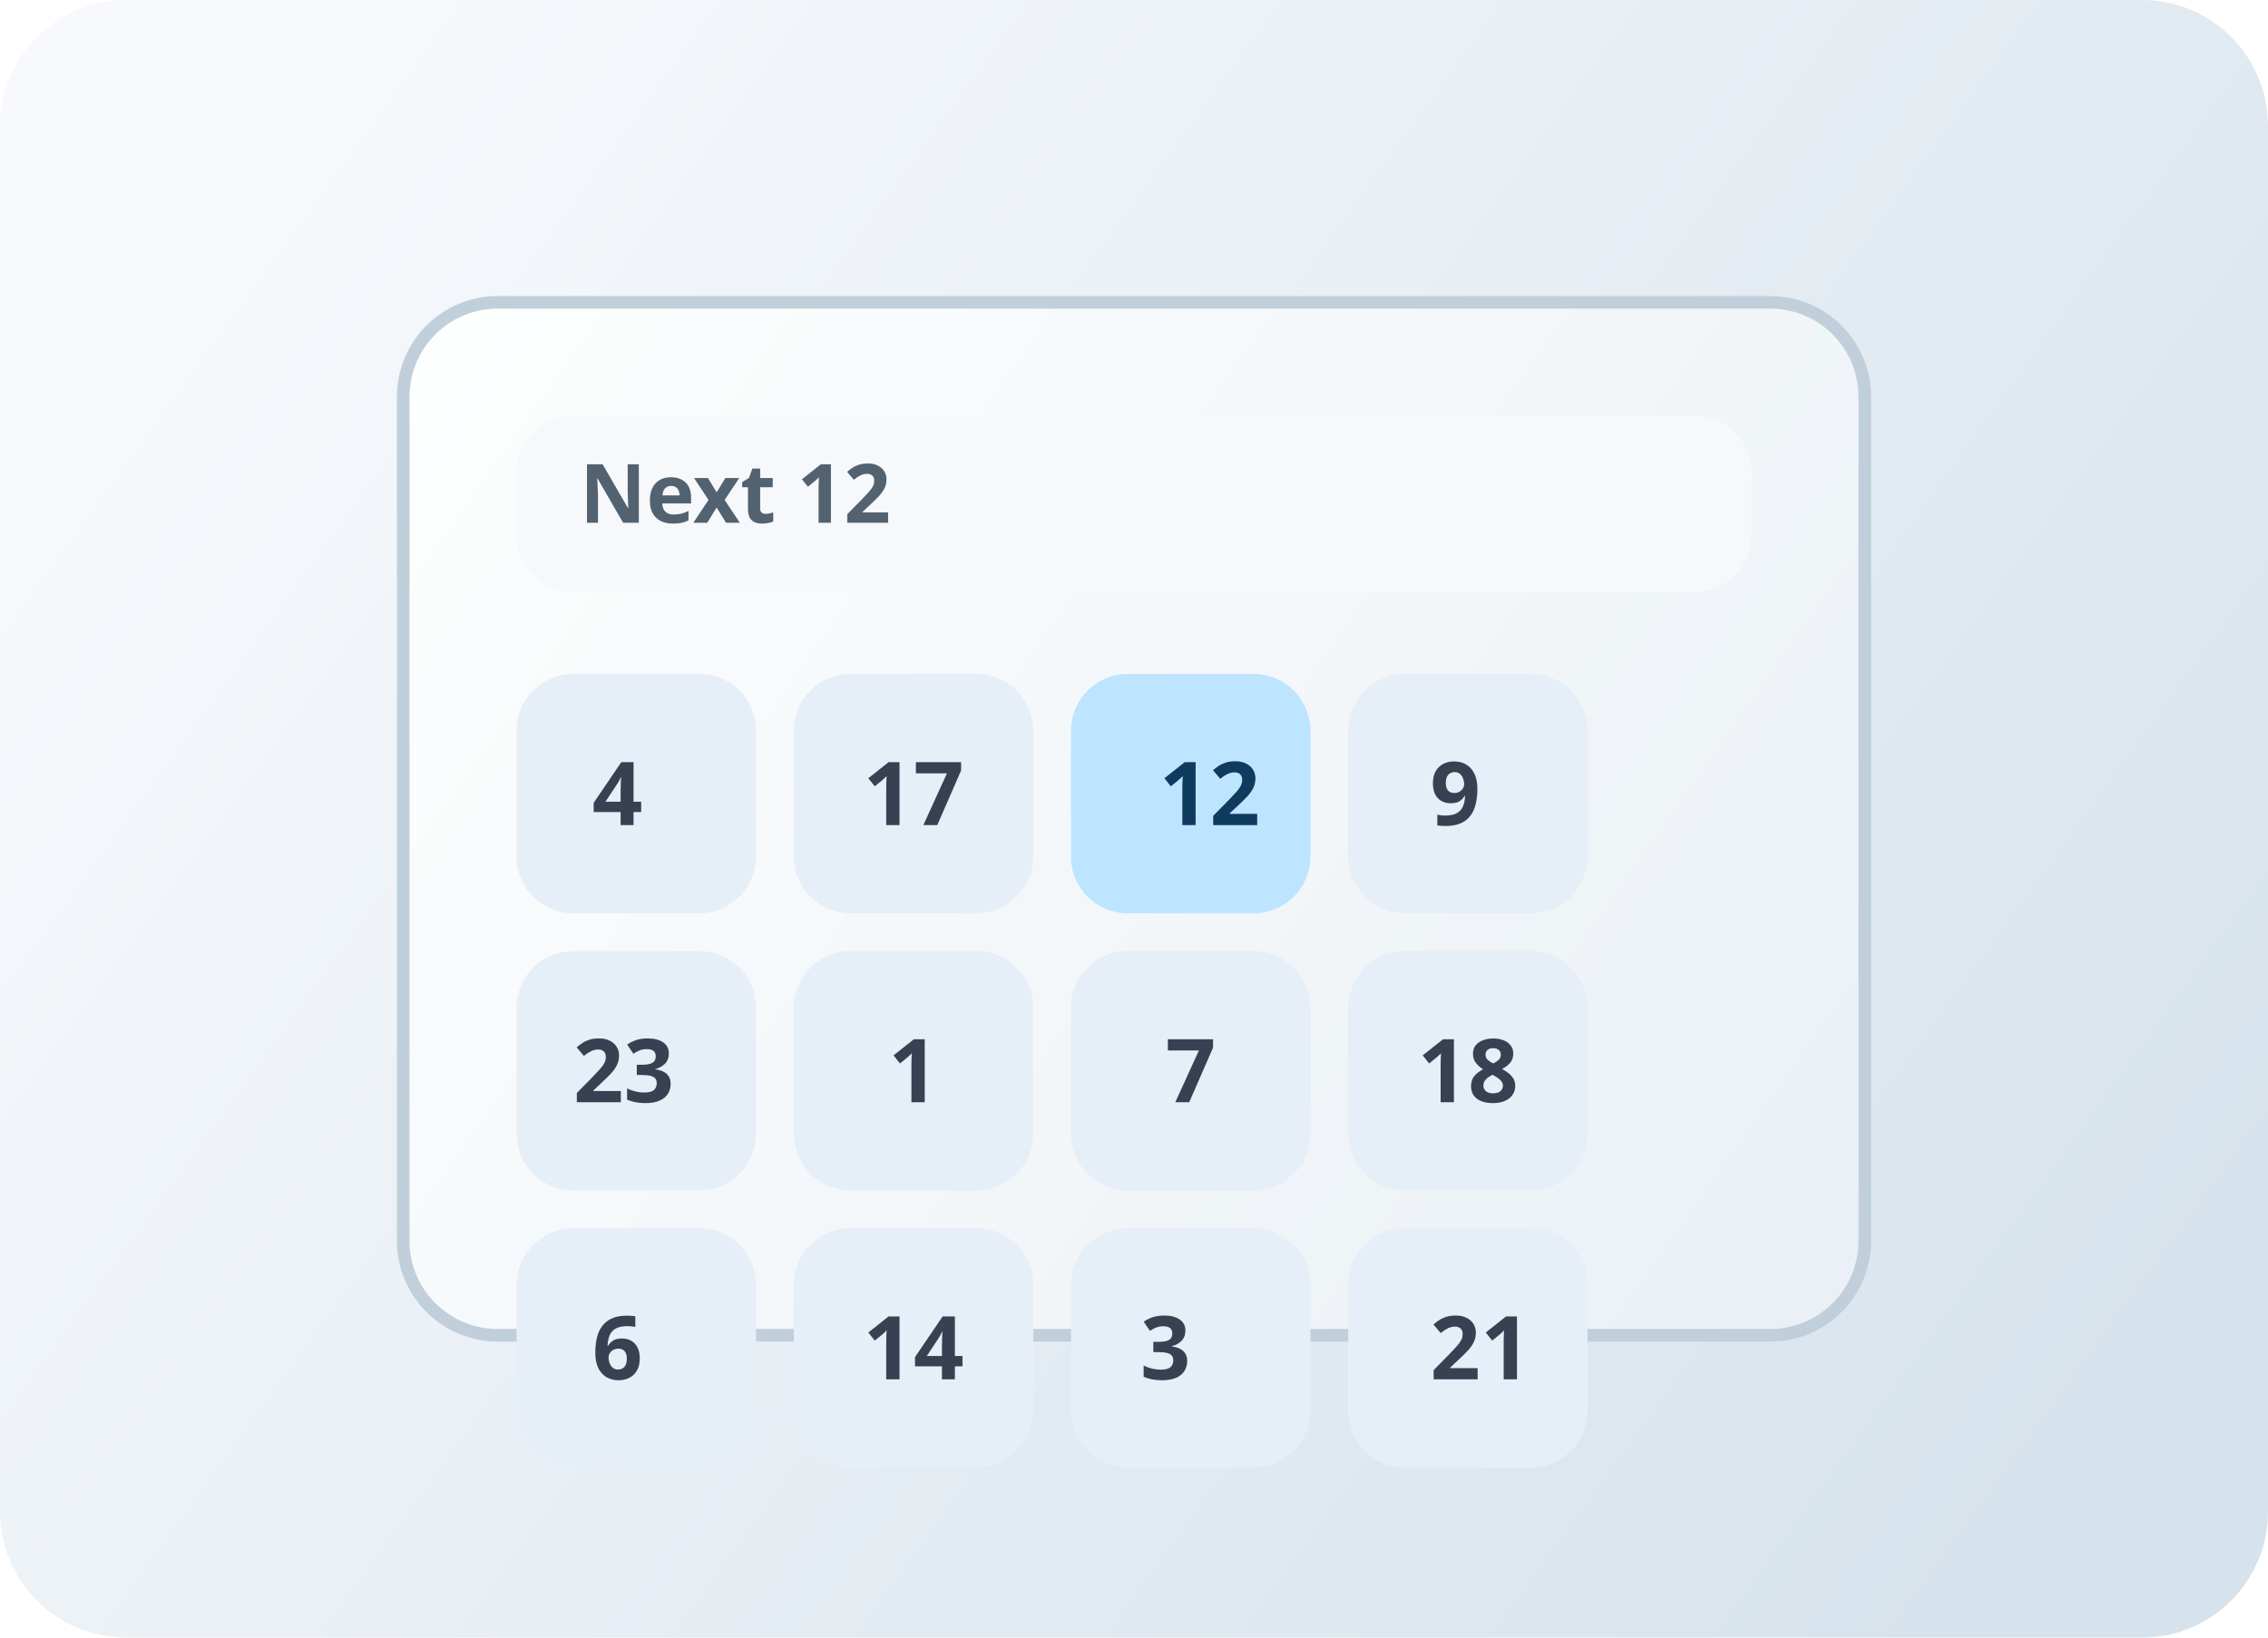
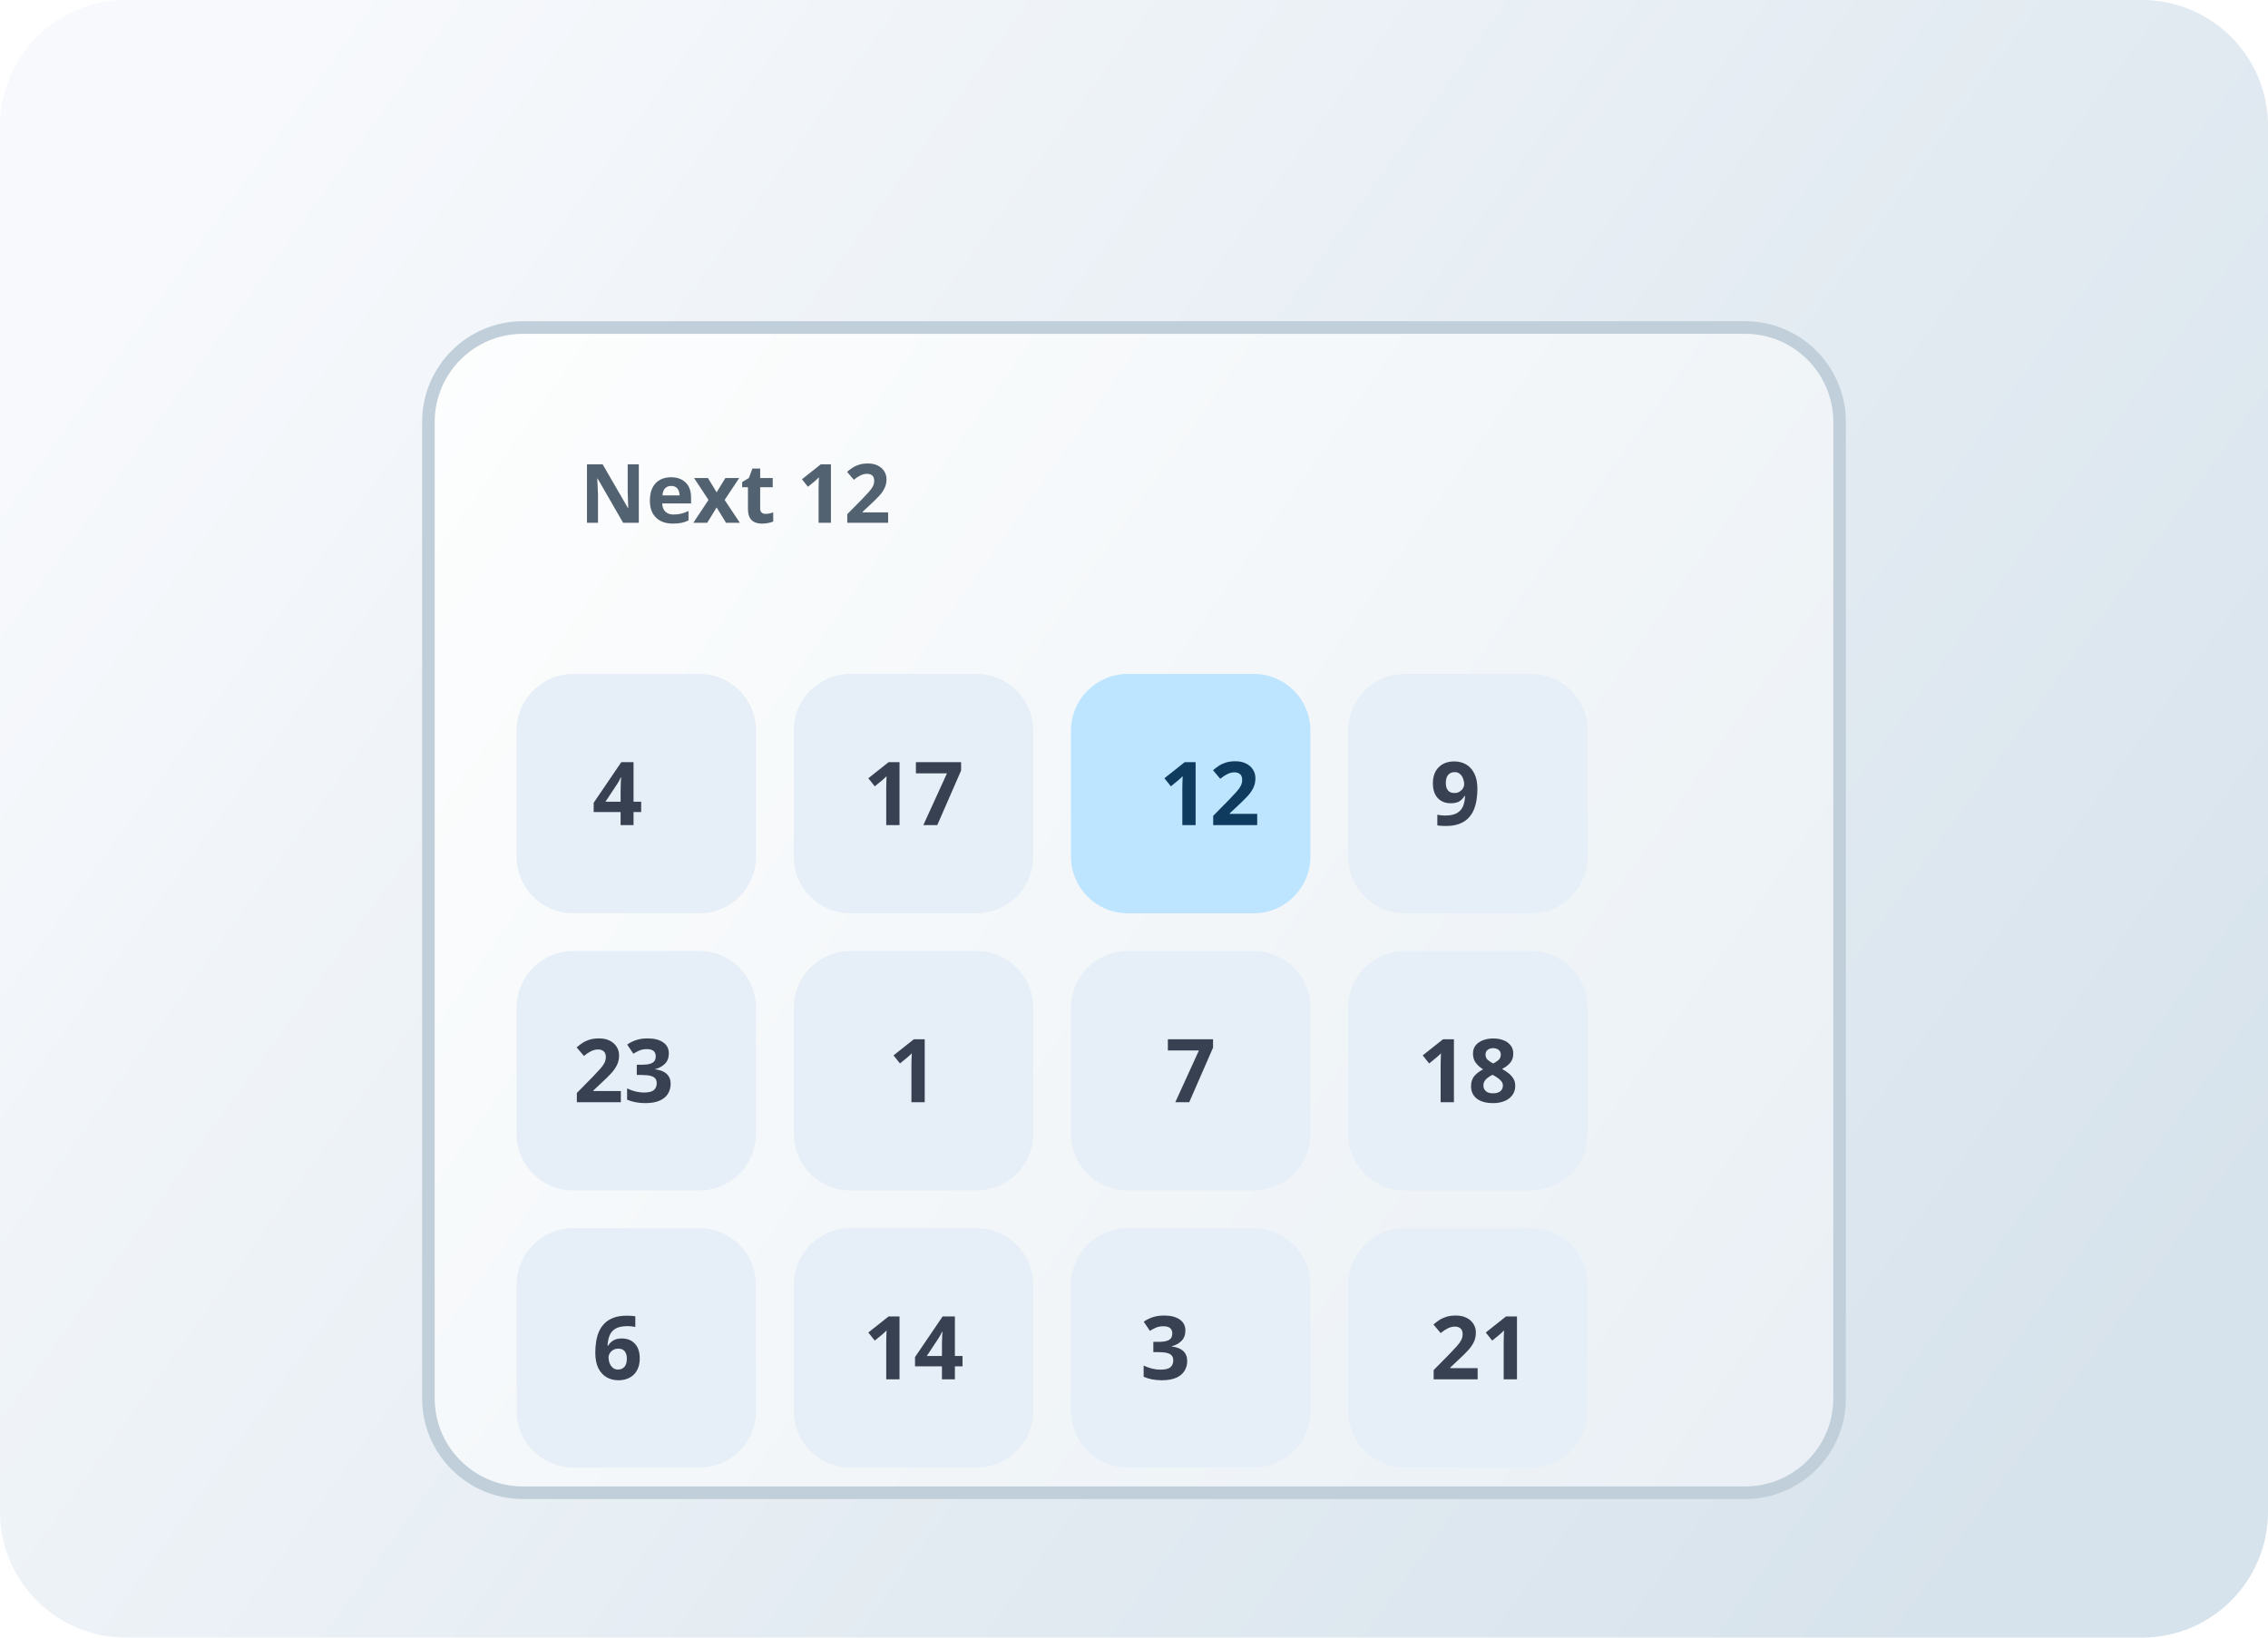
<svg xmlns="http://www.w3.org/2000/svg" width="720" height="520" viewBox="0 0 720 520" fill="none">
  <defs>
    <linearGradient id="bg" x1="68" y1="52" x2="648" y2="472" gradientUnits="userSpaceOnUse">
      <stop stop-color="#F7F9FC" />
      <stop offset="1" stop-color="#D7E3EC" />
    </linearGradient>
    <linearGradient id="panel" x1="136" y1="104" x2="584" y2="420" gradientUnits="userSpaceOnUse">
      <stop stop-color="#FDFEFE" />
      <stop offset="1" stop-color="#EAF0F5" />
    </linearGradient>
  </defs>
  <rect width="720" height="520" rx="40" fill="url(#bg)" />
-   <rect x="128" y="96" width="464" height="328" rx="30" fill="url(#panel)" stroke="#C1CFDA" stroke-width="4" />
-   <rect x="164" y="132" width="392" height="56" rx="18" fill="#F6F8FB" />
+   <rect x="136" y="104" width="448" height="370" rx="30" fill="url(#panel)" stroke="#C1CFDA" stroke-width="4" />
  <text x="184" y="166" fill="#536270" font-family="ui-sans-serif, system-ui" font-size="26" font-weight="700">Next 12</text>
  <g transform="translate(164 214)">
    <rect x="0" y="0" width="76" height="76" rx="18" fill="#E6EEF7" />
    <text x="24" y="48" fill="#374151" font-family="ui-sans-serif, system-ui" font-size="28" font-weight="800">4</text>
    <rect x="88" y="0" width="76" height="76" rx="18" fill="#E6EEF7" />
    <text x="110" y="48" fill="#374151" font-family="ui-sans-serif, system-ui" font-size="28" font-weight="800">17</text>
    <rect x="176" y="0" width="76" height="76" rx="18" fill="#BDE5FF" />
    <text x="204" y="48" fill="#0F3B5F" font-family="ui-sans-serif, system-ui" font-size="28" font-weight="800">12</text>
    <rect x="264" y="0" width="76" height="76" rx="18" fill="#E6EEF7" />
    <text x="290" y="48" fill="#374151" font-family="ui-sans-serif, system-ui" font-size="28" font-weight="800">9</text>
    <rect x="0" y="88" width="76" height="76" rx="18" fill="#E6EEF7" />
    <text x="18" y="136" fill="#374151" font-family="ui-sans-serif, system-ui" font-size="28" font-weight="800">23</text>
    <rect x="88" y="88" width="76" height="76" rx="18" fill="#E6EEF7" />
    <text x="118" y="136" fill="#374151" font-family="ui-sans-serif, system-ui" font-size="28" font-weight="800">1</text>
    <rect x="176" y="88" width="76" height="76" rx="18" fill="#E6EEF7" />
    <text x="206" y="136" fill="#374151" font-family="ui-sans-serif, system-ui" font-size="28" font-weight="800">7</text>
    <rect x="264" y="88" width="76" height="76" rx="18" fill="#E6EEF7" />
    <text x="286" y="136" fill="#374151" font-family="ui-sans-serif, system-ui" font-size="28" font-weight="800">18</text>
    <rect x="0" y="176" width="76" height="76" rx="18" fill="#E6EEF7" />
    <text x="24" y="224" fill="#374151" font-family="ui-sans-serif, system-ui" font-size="28" font-weight="800">6</text>
    <rect x="88" y="176" width="76" height="76" rx="18" fill="#E6EEF7" />
    <text x="110" y="224" fill="#374151" font-family="ui-sans-serif, system-ui" font-size="28" font-weight="800">14</text>
    <rect x="176" y="176" width="76" height="76" rx="18" fill="#E6EEF7" />
    <text x="198" y="224" fill="#374151" font-family="ui-sans-serif, system-ui" font-size="28" font-weight="800">3</text>
    <rect x="264" y="176" width="76" height="76" rx="18" fill="#E6EEF7" />
    <text x="290" y="224" fill="#374151" font-family="ui-sans-serif, system-ui" font-size="28" font-weight="800">21</text>
  </g>
</svg>
